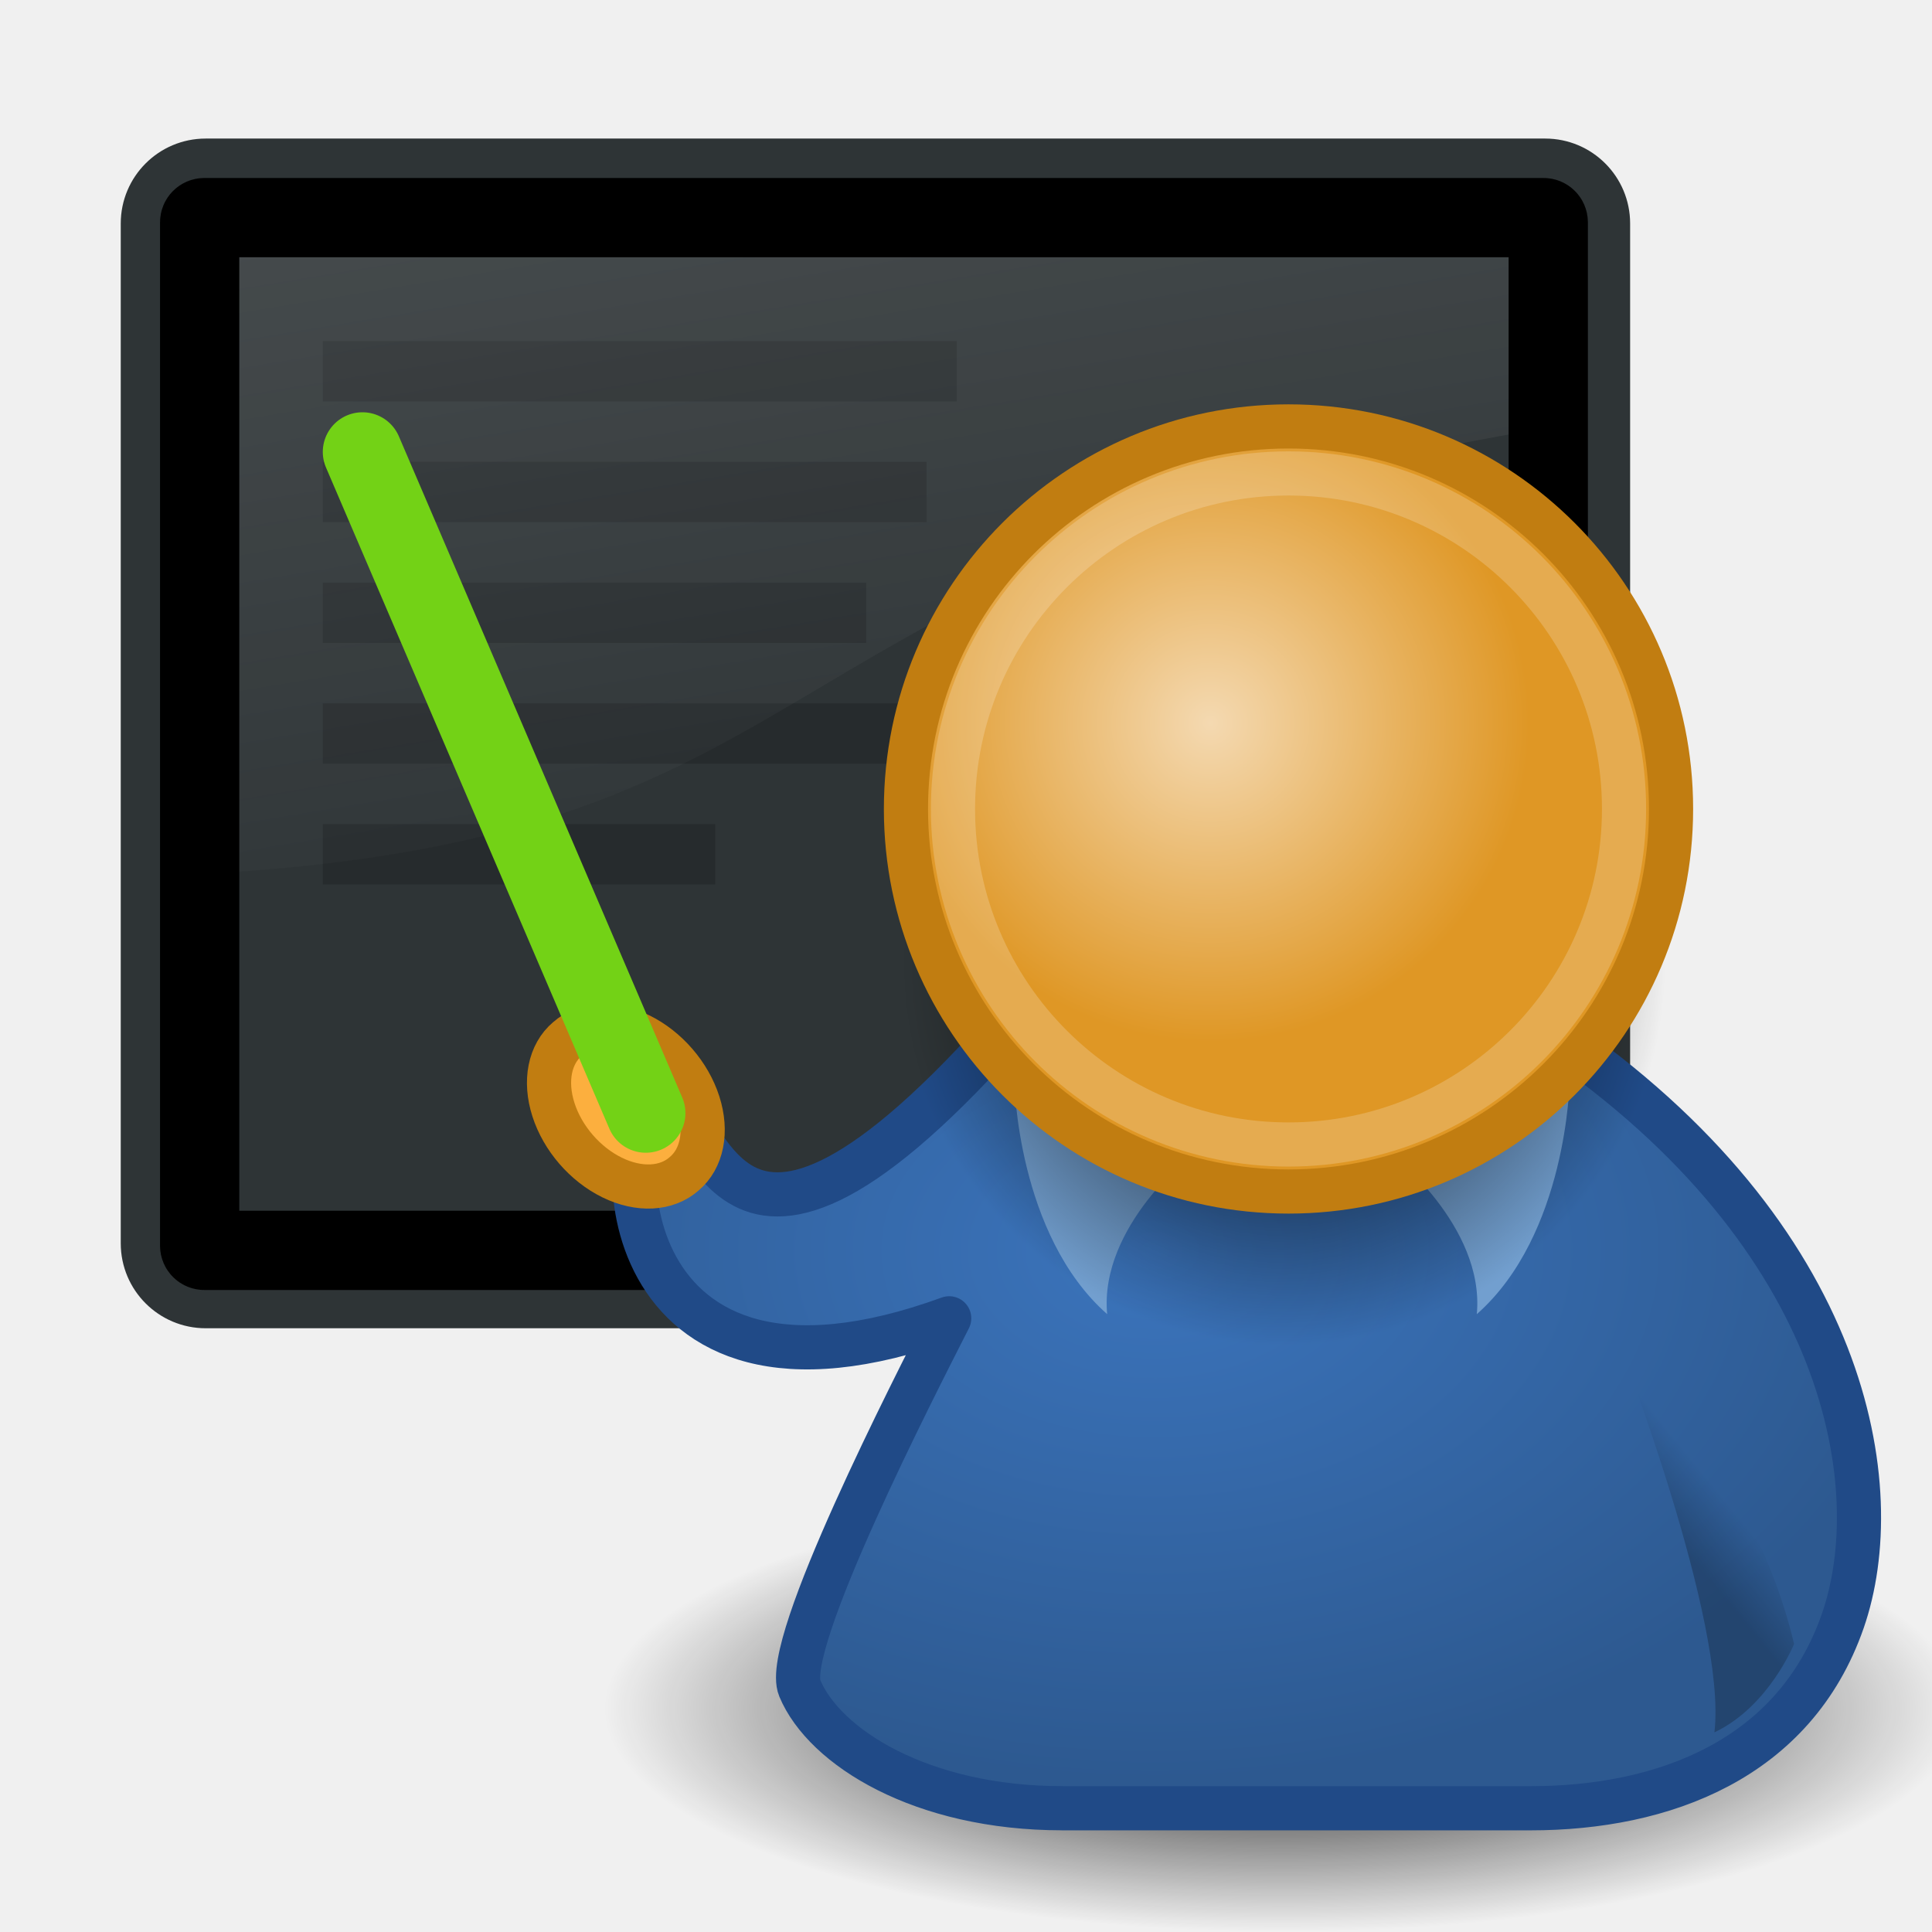
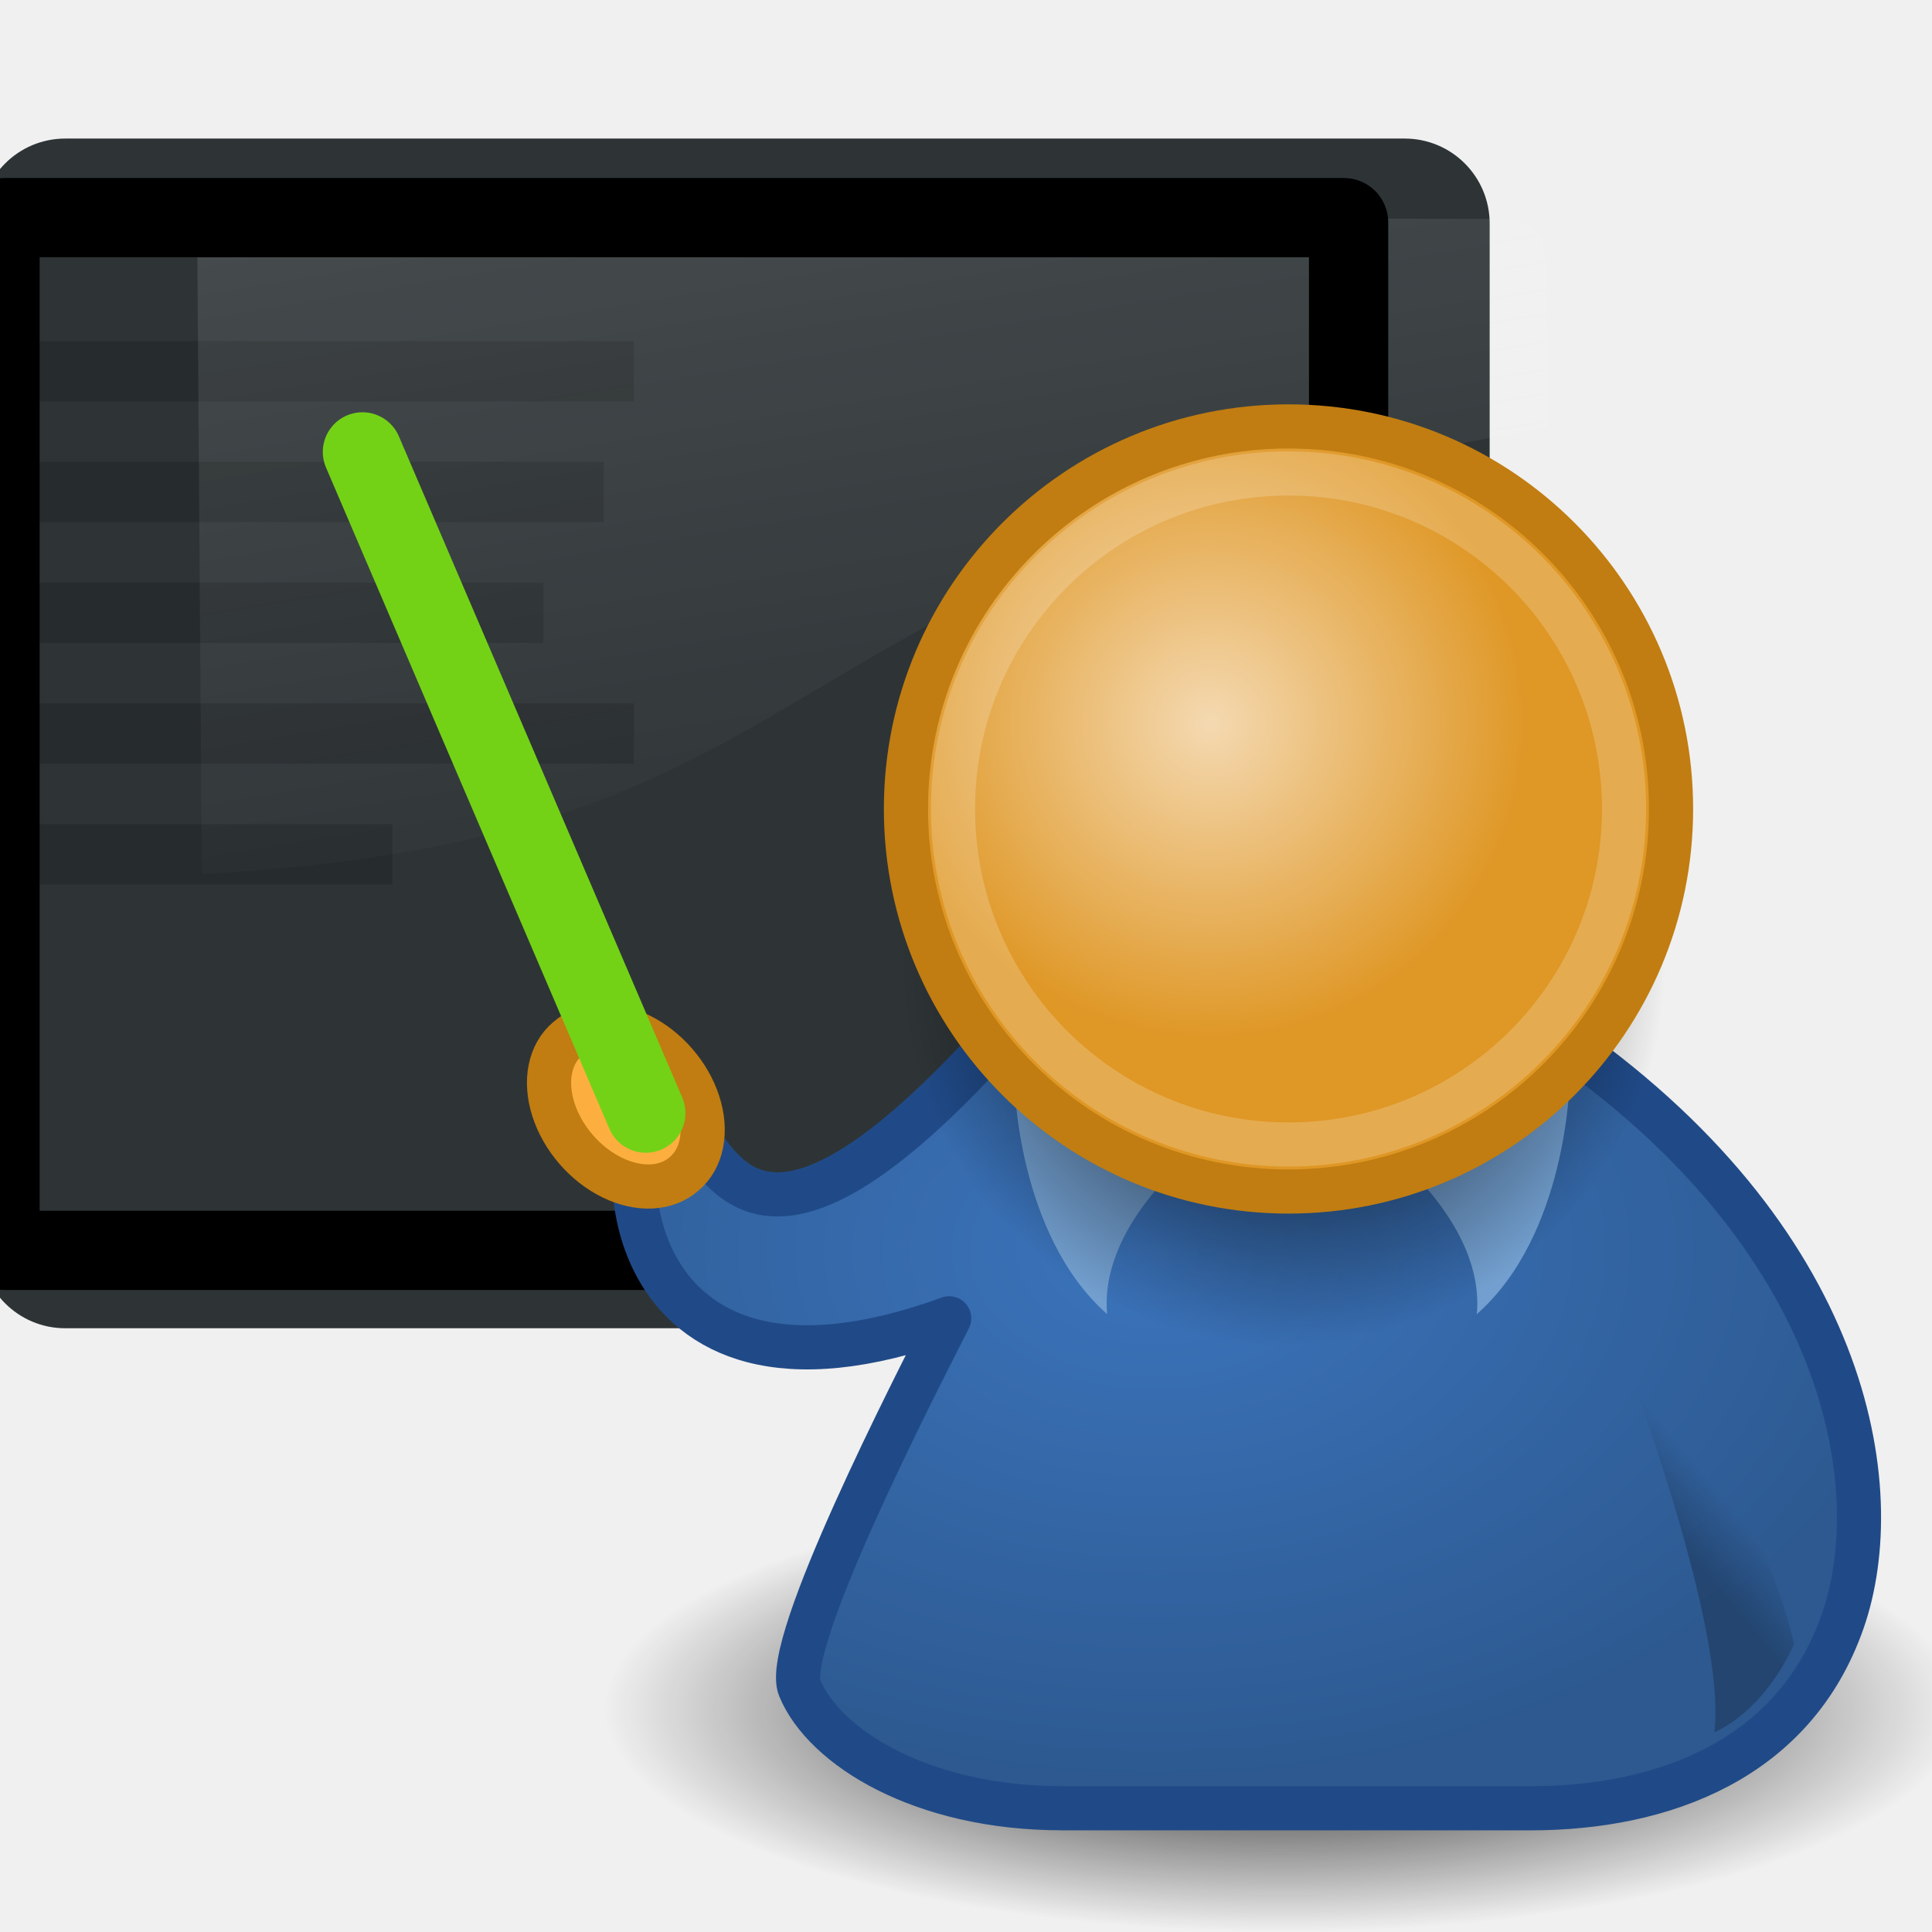
<svg xmlns="http://www.w3.org/2000/svg" xmlns:xlink="http://www.w3.org/1999/xlink" id="svg2" width="64" height="64" version="1.1">
  <defs id="defs5">
    <linearGradient id="linearGradient3889">
      <stop style="stop-color:#ffffff;stop-opacity:1;" offset="0" id="stop3891" />
      <stop style="stop-color:#f7f7f7;stop-opacity:1;" offset="1" id="stop3893" />
    </linearGradient>
    <linearGradient id="linearGradient3863">
      <stop id="stop3879" offset="0" style="stop-color:#ffffff;stop-opacity:1;" />
      <stop style="stop-color:#eeeeec;stop-opacity:1;" offset="1" id="stop3867" />
    </linearGradient>
    <linearGradient id="linearGradient3855">
      <stop style="stop-color:#eeeeec;stop-opacity:1;" offset="0" id="stop3857" />
      <stop style="stop-color:#eeeeec;stop-opacity:0;" offset="1" id="stop3859" />
    </linearGradient>
    <linearGradient id="linearGradient3063">
      <stop style="stop-color:#ffffff;stop-opacity:1;" offset="0" id="stop3065" />
      <stop style="stop-color:#ffffff;stop-opacity:0;" offset="1" id="stop3067" />
    </linearGradient>
    <linearGradient xlink:href="#linearGradient1322" id="linearGradient4975" x1="34.893" y1="36.423" x2="45.919" y2="48.548" gradientUnits="userSpaceOnUse" gradientTransform="translate(-18.01785,2.428811)" />
    <linearGradient id="linearGradient1322">
      <stop id="stop1324" offset="0" style="stop-color:#729fcf" />
      <stop id="stop1326" offset="1" style="stop-color:#5187d6;stop-opacity:1;" />
    </linearGradient>
    <linearGradient gradientTransform="translate(-1.9043922e-7,16)" xlink:href="#linearGradient7916" id="linearGradient7922" x1="16.875" y1="22.852" x2="27.901" y2="34.977" gradientUnits="userSpaceOnUse" />
    <linearGradient id="linearGradient7916">
      <stop style="stop-color:#ffffff;stop-opacity:1;" offset="0" id="stop7918" />
      <stop style="stop-color:#ffffff;stop-opacity:0.34;" offset="1" id="stop7920" />
    </linearGradient>
    <radialGradient xlink:href="#linearGradient2091" id="radialGradient2097" cx="23.071" cy="35.127" fx="23.071" fy="35.127" r="10.319" gradientTransform="matrix(0.914812,0.01265023,-0.00821502,0.213562,2.253914,27.18889)" gradientUnits="userSpaceOnUse" />
    <linearGradient id="linearGradient2091">
      <stop style="stop-color:#000000;stop-opacity:1;" offset="0" id="stop2093" />
      <stop style="stop-color:#000000;stop-opacity:0;" offset="1" id="stop2095" />
    </linearGradient>
    <radialGradient r="10.319" fy="35.127" fx="23.071" cy="35.127" cx="23.071" gradientTransform="matrix(0.914812,0.01265023,-0.00821502,0.213562,2.253914,27.18889)" gradientUnits="userSpaceOnUse" id="radialGradient3083" xlink:href="#linearGradient2091" />
    <radialGradient xlink:href="#linearGradient2091" id="radialGradient3037" gradientUnits="userSpaceOnUse" gradientTransform="matrix(0.914812,0.01265023,-0.00821502,0.213562,2.253914,27.18889)" cx="23.071" cy="35.127" fx="23.071" fy="35.127" r="10.319" />
    <linearGradient id="linearGradient2667">
      <stop id="stop2669" offset="0" style="stop-color:#ffffff;stop-opacity:1;" />
      <stop id="stop2671" offset="1" style="stop-color:#fcfcff;stop-opacity:0;" />
    </linearGradient>
    <radialGradient xlink:href="#linearGradient3816" id="radialGradient4179" gradientUnits="userSpaceOnUse" cx="31.113" cy="19.009" fx="31.113" fy="19.009" r="8.662" />
    <linearGradient id="linearGradient3816">
      <stop style="stop-color:#000000;stop-opacity:1;" offset="0" id="stop3818" />
      <stop style="stop-color:#000000;stop-opacity:0;" offset="1" id="stop3820" />
    </linearGradient>
    <radialGradient xlink:href="#linearGradient4163" id="radialGradient4169" cx="28.09" cy="27.203" fx="28.09" fy="27.203" r="13.565" gradientTransform="matrix(1.297564,0,0,0.884831,-8.358505,4.940469)" gradientUnits="userSpaceOnUse" />
    <linearGradient id="linearGradient4163">
      <stop style="stop-color:#3b74bc;stop-opacity:1;" offset="0" id="stop4165" />
      <stop style="stop-color:#2d5990;stop-opacity:1;" offset="1" id="stop4167" />
    </linearGradient>
    <linearGradient id="linearGradient3824">
      <stop style="stop-color:#ffffff;stop-opacity:1;" offset="0" id="stop3826" />
      <stop style="stop-color:#c9c9c9;stop-opacity:1;" offset="1" id="stop3828" />
    </linearGradient>
    <radialGradient xlink:href="#linearGradient3816" id="radialGradient3822" cx="31.113" cy="19.009" fx="31.113" fy="19.009" r="8.662" gradientUnits="userSpaceOnUse" />
    <radialGradient xlink:href="#linearGradient3800" id="radialGradient4171" gradientUnits="userSpaceOnUse" cx="29.345" cy="17.064" fx="29.345" fy="17.064" r="9.162" gradientTransform="matrix(0.787998,0,0,0.787998,6.221198,3.617627)" />
    <linearGradient id="linearGradient3800">
      <stop style="stop-color:#f4d9b1;stop-opacity:1;" offset="0" id="stop3802" />
      <stop style="stop-color:#df9725;stop-opacity:1;" offset="1" id="stop3804" />
    </linearGradient>
    <linearGradient xlink:href="#linearGradient4356" id="linearGradient4362" x1="20.662" y1="35.818" x2="22.627" y2="36.218" gradientUnits="userSpaceOnUse" gradientTransform="matrix(0.983375,0.181588,-0.181588,0.983375,6.231716,-2.651466)" />
    <linearGradient id="linearGradient4356">
      <stop style="stop-color:#000000;stop-opacity:1;" offset="0" id="stop4358" />
      <stop style="stop-color:#000000;stop-opacity:0;" offset="1" id="stop4360" />
    </linearGradient>
    <linearGradient xlink:href="#linearGradient4356" id="linearGradient4366" gradientUnits="userSpaceOnUse" x1="22.687" y1="36.39" x2="21.408" y2="35.74" gradientTransform="matrix(-0.977685,0.210075,0.210075,0.977685,55.1096,-3.945209)" />
    <linearGradient y2="35.74" x2="21.408" y1="36.39" x1="22.687" gradientTransform="matrix(-0.977685,0.210075,0.210075,0.977685,55.1096,-3.945209)" gradientUnits="userSpaceOnUse" id="linearGradient3117" xlink:href="#linearGradient4356" />
    <linearGradient xlink:href="#linearGradient2667" id="linearGradient3175" gradientUnits="userSpaceOnUse" gradientTransform="matrix(1.538786,0,0,1.112786,-2.341713,0.7486094)" x1="11.492" y1="1.654" x2="17.199" y2="26.729" />
    <radialGradient xlink:href="#linearGradient3800" id="radialGradient3180" gradientUnits="userSpaceOnUse" gradientTransform="matrix(0.787998,0,0,0.787998,6.221198,3.617627)" cx="29.345" cy="17.064" fx="29.345" fy="17.064" r="9.162" />
  </defs>
-   <rect style="fill:#2e3436;fill-opacity:1;fill-rule:evenodd;stroke:#2e3436;stroke-width:1.306;stroke-linecap:round;stroke-linejoin:round;stroke-miterlimit:4;stroke-opacity:1;stroke-dasharray:none;stroke-dashoffset:0" id="rect1314" width="48.694" height="38.104" x="4.653" y="5.243" rx="2.16" ry="2.16" />
+   <rect style="fill:#2e3436;fill-opacity:1;fill-rule:evenodd;stroke:#2e3436;stroke-width:1.306;stroke-linecap:round;stroke-linejoin:round;stroke-miterlimit:4;stroke-opacity:1;stroke-dasharray:none;stroke-dashoffset:0" id="rect1314" width="48.694" height="38.104" lecturesInPeriodOfCourse="4.653" y="5.243" rx="2.16" ry="2.16" />
  <g id="g3166">
-     <rect y="11.298" x="10.694" height="2" width="21" id="rect2271" style="opacity:0.17;color:#000000;fill:#000000;fill-opacity:1;fill-rule:evenodd;stroke:none;stroke-width:1;marker:none;visibility:visible;display:inline;overflow:visible" />
-     <rect style="opacity:0.17;color:#000000;fill:#000000;fill-opacity:1;fill-rule:evenodd;stroke:none;stroke-width:1;marker:none;visibility:visible;display:inline;overflow:visible" id="rect2273" width="20" height="2" x="10.694" y="15.298" />
-     <rect y="19.298" x="10.694" height="2" width="18" id="rect2275" style="opacity:0.17;color:#000000;fill:#000000;fill-opacity:1;fill-rule:evenodd;stroke:none;stroke-width:1;marker:none;visibility:visible;display:inline;overflow:visible" />
-     <rect style="opacity:0.17;color:#000000;fill:#000000;fill-opacity:1;fill-rule:evenodd;stroke:none;stroke-width:1;marker:none;visibility:visible;display:inline;overflow:visible" id="rect2277" width="21" height="2" x="10.694" y="23.298" />
-     <rect y="27.298" x="10.694" height="2" width="13" id="rect2279" style="opacity:0.17;color:#000000;fill:#000000;fill-opacity:1;fill-rule:evenodd;stroke:none;stroke-width:1;marker:none;visibility:visible;display:inline;overflow:visible" />
+     <rect y="11.298" lecturesInPeriodOfCourse="10.694" height="2" width="21" id="rect2271" style="opacity:0.17;color:#000000;fill:#000000;fill-opacity:1;fill-rule:evenodd;stroke:none;stroke-width:1;marker:none;visibility:visible;display:inline;overflow:visible" />
+     <rect style="opacity:0.17;color:#000000;fill:#000000;fill-opacity:1;fill-rule:evenodd;stroke:none;stroke-width:1;marker:none;visibility:visible;display:inline;overflow:visible" id="rect2273" width="20" height="2" lecturesInPeriodOfCourse="10.694" y="15.298" />
+     <rect y="19.298" lecturesInPeriodOfCourse="10.694" height="2" width="18" id="rect2275" style="opacity:0.17;color:#000000;fill:#000000;fill-opacity:1;fill-rule:evenodd;stroke:none;stroke-width:1;marker:none;visibility:visible;display:inline;overflow:visible" />
+     <rect style="opacity:0.17;color:#000000;fill:#000000;fill-opacity:1;fill-rule:evenodd;stroke:none;stroke-width:1;marker:none;visibility:visible;display:inline;overflow:visible" id="rect2277" width="21" height="2" lecturesInPeriodOfCourse="10.694" y="23.298" />
+     <rect y="27.298" lecturesInPeriodOfCourse="10.694" height="2" width="13" id="rect2279" style="opacity:0.17;color:#000000;fill:#000000;fill-opacity:1;fill-rule:evenodd;stroke:none;stroke-width:1;marker:none;visibility:visible;display:inline;overflow:visible" />
  </g>
  <path style="opacity:0.13;fill:url(#linearGradient3175);fill-opacity:1;fill-rule:evenodd;stroke:none" d="m 8.497,7.168 c -0.651,0 -1.959,0.236 -1.959,1.274 L 6.685,28.954 C 28.683,27.758 24.268,18.701 51.287,14.164 L 51.209,8.772 C 51.112,7.375 50.538,7.242 49.205,7.25 L 8.497,7.168 z" id="path2443" />
-   <rect style="fill:none;stroke:#000000;stroke-width:2.626;stroke-linecap:round;stroke-linejoin:round;stroke-miterlimit:4;stroke-opacity:1;stroke-dasharray:none;stroke-dashoffset:0" id="rect1340" width="44.674" height="34.211" x="6.614" y="7.209" rx="0.155" ry="0.155" />
+   <rect style="fill:none;stroke:#000000;stroke-width:2.626;stroke-linecap:round;stroke-linejoin:round;stroke-miterlimit:4;stroke-opacity:1;stroke-dasharray:none;stroke-dashoffset:0" id="rect1340" width="44.674" height="34.211" lecturesInPeriodOfCourse="6.614" y="7.209" rx="0.155" ry="0.155" />
  <g transform="matrix(1.46298,0,0,1.46298,-2.834356,-1.01159)" style="display:inline" id="g3048">
    <path d="m 39.775,19.009 c 0,4.784 -3.878,8.662 -8.662,8.662 -4.784,0 -8.662,-3.878 -8.662,-8.662 0,-4.784 3.878,-8.662 8.662,-8.662 4.784,0 8.662,3.878 8.662,8.662 z" id="path4306" style="color:#000000;fill:url(#radialGradient4179);fill-opacity:1;fill-rule:evenodd;stroke:none;stroke-width:1px;marker:none;visibility:visible;display:inline;overflow:visible" transform="matrix(1.77551,0,0,0.583984,-24.25322,28.27856)" />
    <path id="path4308" d="m 25.986,41.636 10.607,0 c 3.005,0 5.98,-1.102 7.071,-4.243 1.036,-2.982 0.177,-8.662 -6.541,-13.258 l -12.551,0 c -6.613,7.364 -6.507,1.06 -7.741,1.625 -1.114,0.51 -1.125,7.593 6.599,4.782 -0.777,1.532 -3.791,7.395 -3.384,8.374 0.557,1.339 2.758,2.719 5.94,2.719 z" style="color:#000000;fill:url(#radialGradient4169);fill-opacity:1;fill-rule:evenodd;stroke:#204a87;stroke-width:1px;stroke-linecap:round;stroke-linejoin:round;stroke-miterlimit:4;stroke-opacity:1;stroke-dasharray:none;stroke-dashoffset:0;marker:none;visibility:visible;display:inline;overflow:visible" />
    <path style="color:#000000;fill:#fcaf3e;fill-opacity:1;fill-rule:evenodd;stroke:#c17d11;stroke-width:5.867px;stroke-linecap:round;stroke-linejoin:round;stroke-miterlimit:4;stroke-opacity:1;stroke-dasharray:none;stroke-dashoffset:0;marker:none;visibility:visible;display:inline;overflow:visible" id="path3199" d="m 42.956,19.009 a 11.844,8.662 0 1 1 -23.687,0 11.844,8.662 0 1 1 23.687,0 z" transform="matrix(0.1114963,0.128926,-0.128926,0.1114963,15.09054,19.61168)" />
    <path style="color:#000000;fill:#729fcf;fill-opacity:1;fill-rule:evenodd;stroke:none;stroke-width:1px;marker:none;visibility:visible;display:inline;overflow:visible" d="m 28.973,26.787 c 0,0 -2.151,1.66 -1.966,3.661 -2.041,-1.801 -2.1,-5.252 -2.1,-5.252 l 4.066,1.591 z" id="path4312" />
    <path id="path4316" d="m 33.411,26.787 c 0,0 2.151,1.66 1.966,3.661 2.041,-1.801 2.1,-5.252 2.1,-5.252 l -4.066,1.591 z" style="color:#000000;fill:#729fcf;fill-opacity:1;fill-rule:evenodd;stroke:none;stroke-width:1px;marker:none;visibility:visible;display:inline;overflow:visible" />
    <path transform="translate(-0.125,3.5)" style="color:#000000;fill:url(#radialGradient3822);fill-opacity:1;fill-rule:evenodd;stroke:none;stroke-width:1px;marker:none;visibility:visible;display:inline;overflow:visible" id="path4318" d="m 39.775,19.009 c 0,4.784 -3.878,8.662 -8.662,8.662 -4.784,0 -8.662,-3.878 -8.662,-8.662 0,-4.784 3.878,-8.662 8.662,-8.662 4.784,0 8.662,3.878 8.662,8.662 z" />
    <path d="m 39.775,19.009 c 0,4.784 -3.878,8.662 -8.662,8.662 -4.784,0 -8.662,-3.878 -8.662,-8.662 0,-4.784 3.878,-8.662 8.662,-8.662 4.784,0 8.662,3.878 8.662,8.662 z" id="path4320" style="color:#000000;fill:url(#radialGradient4171);fill-opacity:1;fill-rule:evenodd;stroke:#c17d11;stroke-width:1px;stroke-linecap:round;stroke-linejoin:round;stroke-miterlimit:4;stroke-opacity:1;stroke-dasharray:none;stroke-dashoffset:0;marker:none;visibility:visible;display:inline;overflow:visible" />
    <path transform="matrix(0.877095,0,0,0.877095,3.823927,2.336267)" style="opacity:0.196;color:#000000;fill:none;stroke:#ffffff;stroke-width:1.14px;stroke-linecap:round;stroke-linejoin:round;stroke-miterlimit:4;stroke-opacity:1;stroke-dasharray:none;stroke-dashoffset:0;marker:none;visibility:visible;display:inline;overflow:visible" id="path4322" d="m 39.775,19.009 c 0,4.784 -3.878,8.662 -8.662,8.662 -4.784,0 -8.662,-3.878 -8.662,-8.662 0,-4.784 3.878,-8.662 8.662,-8.662 4.784,0 8.662,3.878 8.662,8.662 z" />
    <path style="opacity:0.228;color:#000000;fill:url(#linearGradient3117);fill-opacity:1;fill-rule:evenodd;stroke:none;stroke-width:1px;marker:none;visibility:visible;display:inline;overflow:visible" d="m 40.757,39.917 c 1.231,-0.581 1.804,-2.002 1.804,-2.002 -0.959,-4.043 -3.976,-6.843 -3.976,-6.843 0,0 2.465,6.343 2.172,8.845 z" id="path4364" />
  </g>
  <path style="fill:none;stroke:#73d216;stroke-width:2.626;stroke-linecap:round;stroke-linejoin:round;stroke-miterlimit:4;stroke-opacity:1;stroke-dashoffset:0" d="M 21.393,36.873 12.006,14.97" id="rect3126" />
</svg>
